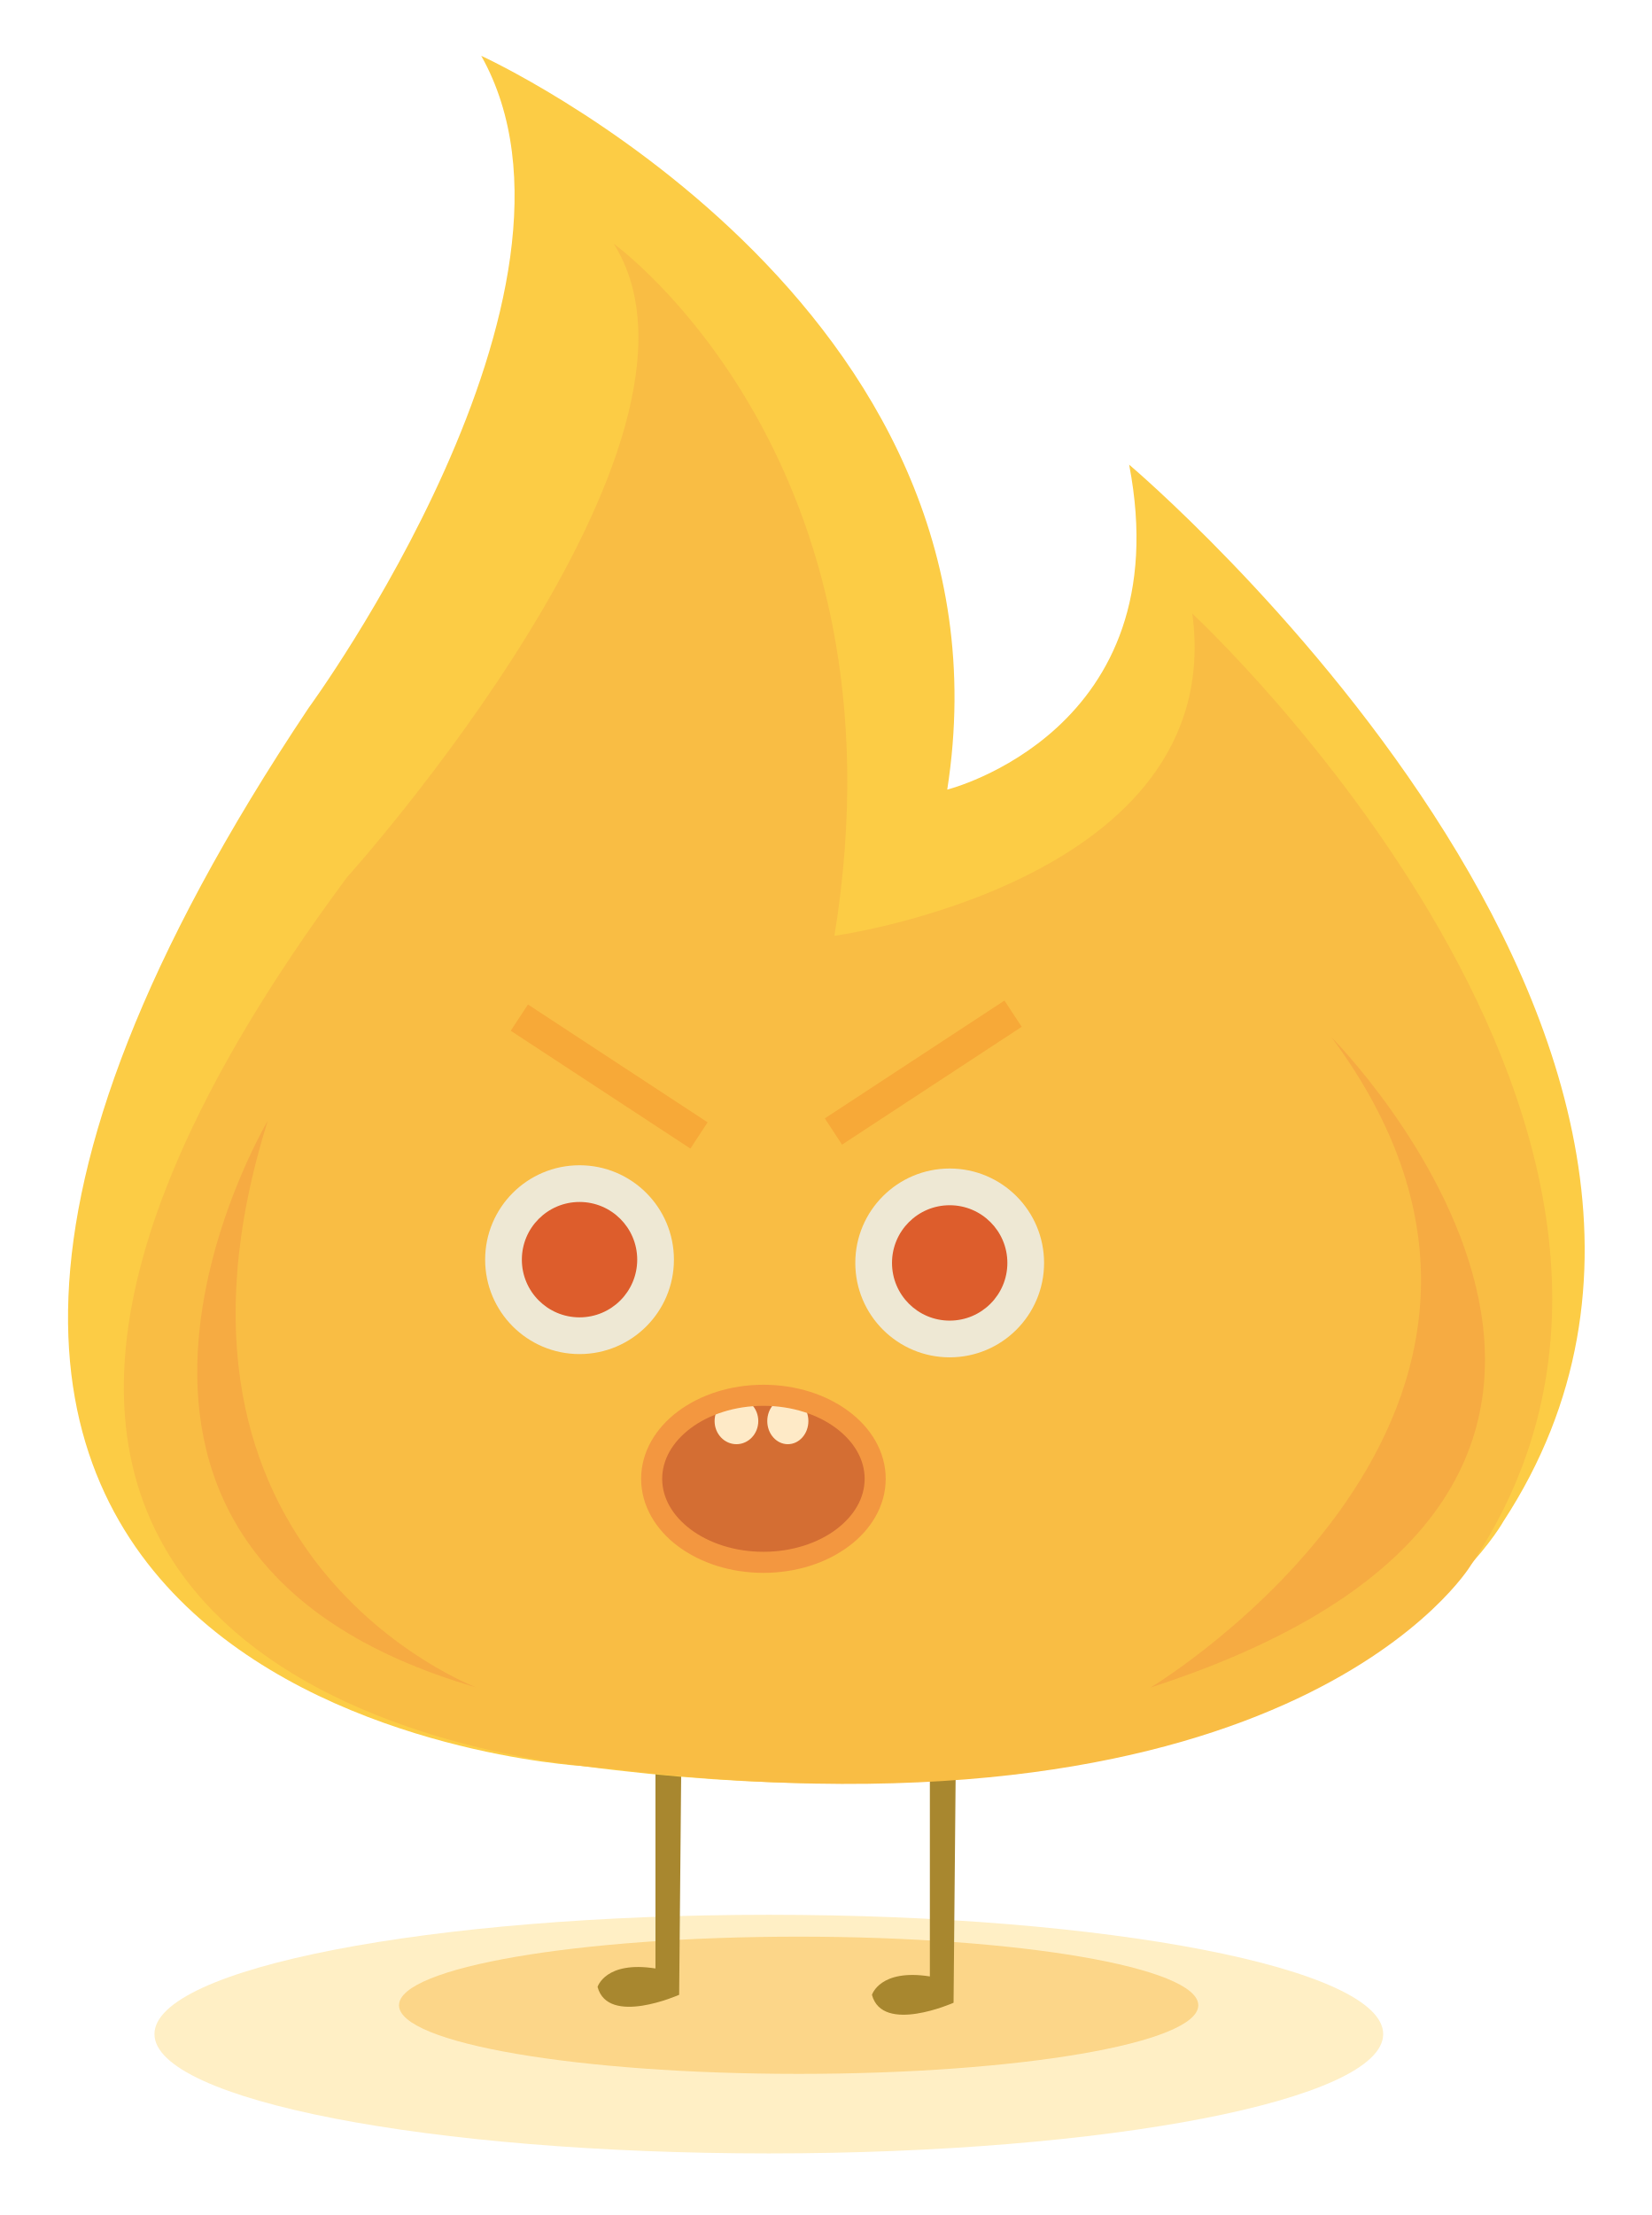
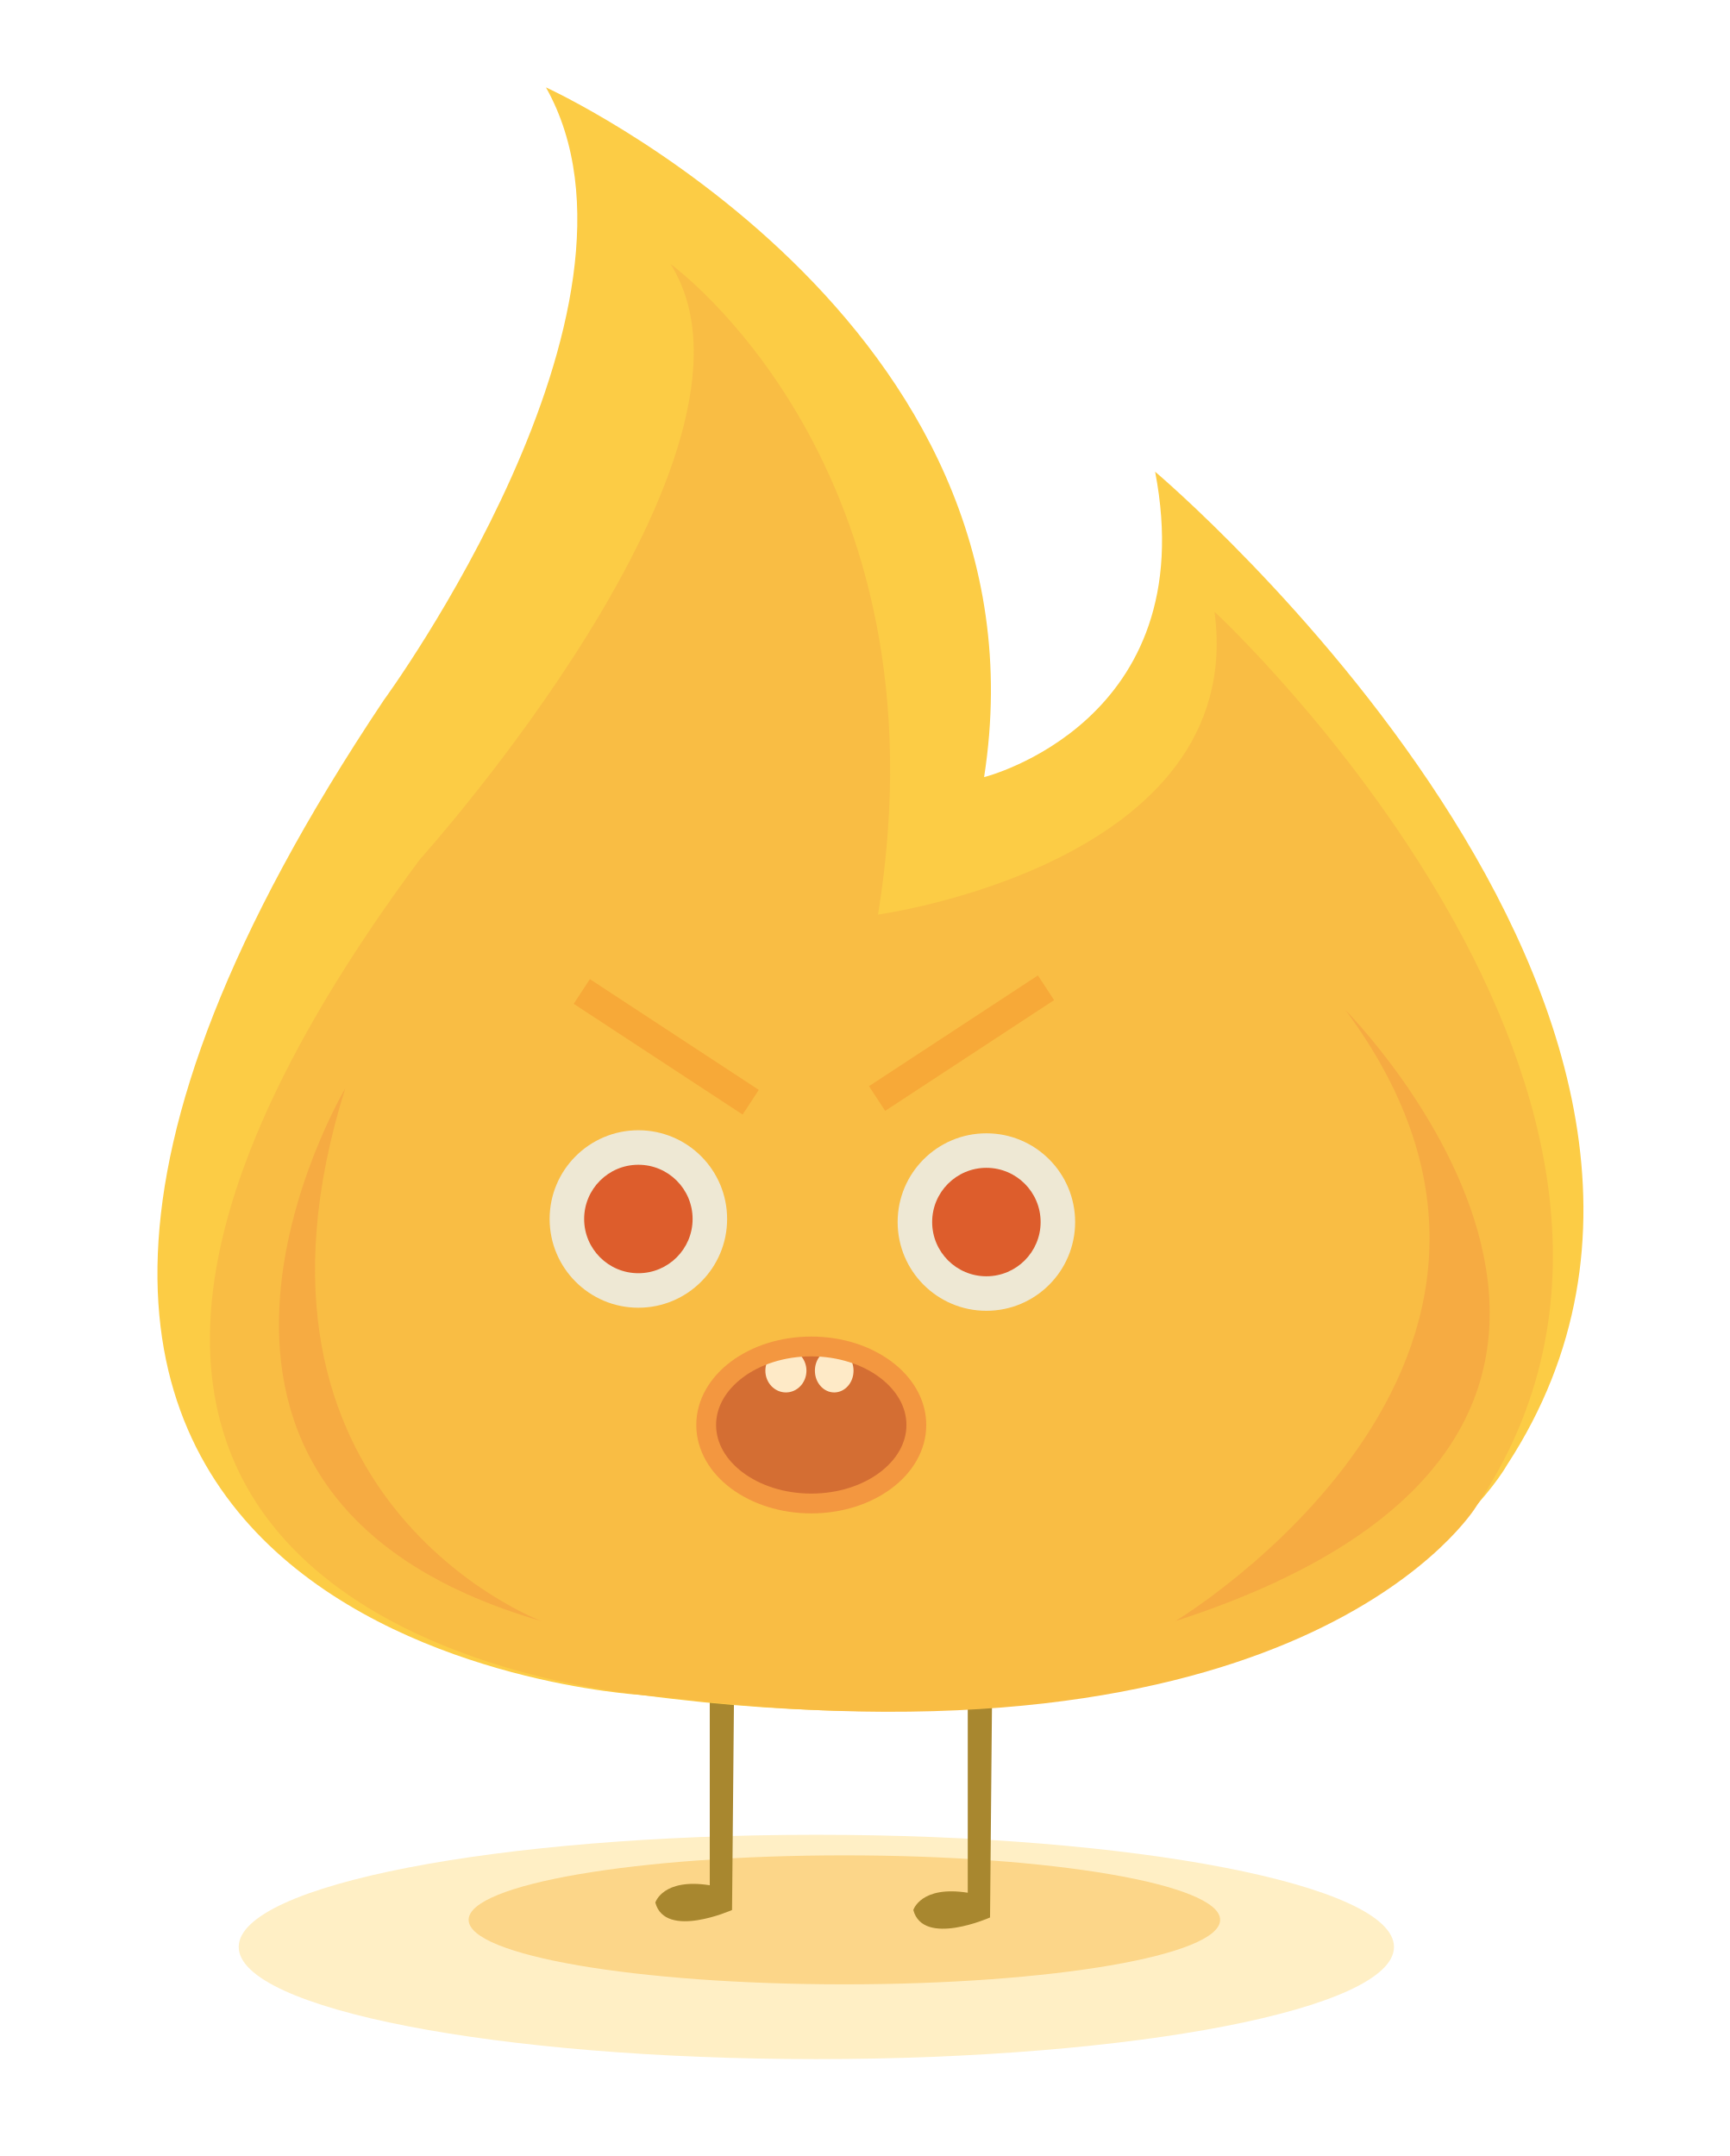
- <svg xmlns="http://www.w3.org/2000/svg" version="1.1" id="Layer_1" x="0px" y="0px" width="504.878px" height="676.829px" viewBox="0 0 504.878 676.829" enable-background="new 0 0 504.878 676.829" xml:space="preserve">
+ <svg xmlns="http://www.w3.org/2000/svg" version="1.1" id="Layer_1" x="0px" y="0px" width="562.195px" height="700.866px" viewBox="0 -80.134 562.195 700.866" enable-background="new 0 -80.134 562.195 700.866" xml:space="preserve">
  <g>
-     <ellipse fill="#FFEFC5" cx="234.981" cy="621.554" rx="187.773" ry="36.462" />
-     <ellipse fill="#FCD689" cx="244.096" cy="612.744" rx="122.145" ry="20.965" />
-     <path fill="#A8872F" d="M292.249,524.281l-0.805,87.694c0,0-21.723,9.655-24.939-2.413c0,0,2.412-8.045,17.698-5.631v-79.65   H292.249z" />
-     <path fill="#A8872F" d="M208.382,521.851l-0.805,87.693c0,0-21.722,9.656-24.939-2.412c0,0,2.413-8.045,17.697-5.632v-79.649   H208.382z" />
-     <path fill="#FCCC45" d="M177.771,539.622c0,0-288.39-16.711-83.402-323.37c0,0,93.212-127.196,52.714-199.198   c0,0,165.596,75.456,142.432,224.219c0,0,71.256-17.793,55.595-99.288c0,0,209.705,177.016,114.391,322.889   C459.499,464.875,401.98,569.249,177.771,539.622z" />
-     <path fill="#F9BD44" d="M185.541,540.355c0,0-270.42-15.173-79.435-272.351c0,0,119.719-132.807,81.474-193.533   c0,0,91.153,65.63,67.453,211.474c0,0,120.321-16.407,109.384-98.444c0,0,173.189,160.428,84.946,291.063   C449.363,478.564,395.844,566.144,185.541,540.355z" />
-     <circle fill="#EEE8D4" cx="177.127" cy="384.911" r="28.849" />
-     <circle fill="#DD5D2C" cx="177.127" cy="384.91" r="17.629" />
-     <circle fill="#EEE8D4" cx="290.26" cy="385.908" r="28.849" />
-     <circle fill="#DD5D2C" cx="290.26" cy="385.908" r="17.629" />
+     <ellipse fill="#FFEFC5" cx="265.371" cy="552.773" rx="187.771" ry="36.462" />
+     <ellipse fill="#FCD689" cx="274.486" cy="543.964" rx="122.144" ry="20.965" />
+     <path fill="#A8872F" d="M322.638,455.501l-0.806,87.693c0,0-21.723,9.654-24.938-2.414c0,0,2.412-8.045,17.697-5.631v-79.648   H322.638L322.638,455.501z" />
+     <path fill="#A8872F" d="M238.772,453.069l-0.805,87.693c0,0-21.722,9.656-24.939-2.412c0,0,2.413-8.045,17.697-5.631v-79.65   H238.772z" />
+     <path fill="#FCCC45" d="M208.161,470.841c0,0-288.39-16.711-83.402-323.368c0,0,93.212-127.196,52.714-199.198   c0,0,165.594,75.456,142.43,224.219c0,0,71.256-17.793,55.596-99.288c0,0,209.705,177.016,114.391,322.887   C489.888,396.095,432.368,500.468,208.161,470.841z" />
+     <path fill="#F9BD44" d="M215.931,471.575c0,0-270.42-15.174-79.435-272.351c0,0,119.72-132.807,81.474-193.533   c0,0,91.151,65.63,67.452,211.474c0,0,120.319-16.407,109.384-98.444c0,0,173.188,160.427,84.945,291.061   C479.751,409.784,426.231,497.362,215.931,471.575z" />
+     <circle fill="#EEE8D4" cx="207.517" cy="316.131" r="28.848" />
+     <circle fill="#DD5D2C" cx="207.517" cy="316.131" r="17.628" />
+     <circle fill="#EEE8D4" cx="320.647" cy="317.128" r="28.848" />
+     <circle fill="#DD5D2C" cx="320.647" cy="317.128" r="17.629" />
    <g>
-       <polygon fill="#F7A938" points="252.097,341.738 307.005,305.732 312.267,313.758 257.356,349.764 252.097,341.738   " />
+       <polygon fill="#F7A938" points="282.486,272.959 337.394,236.953 342.655,244.979 287.744,280.985   " />
    </g>
    <g>
-       <polygon fill="#F7A938" points="216.272,342.943 161.365,306.938 156.104,314.962 211.013,350.967 216.272,342.943   " />
+       <polygon fill="#F7A938" points="246.662,274.164 191.755,238.159 186.494,246.183 241.403,282.188   " />
    </g>
    <g>
-       <ellipse fill="#D46E33" cx="233.331" cy="451.897" rx="34.158" ry="27.091" />
-       <ellipse fill="#FEEAC7" cx="225.085" cy="434.229" rx="6.676" ry="7.067" />
-       <ellipse fill="#FEEAC7" cx="240.79" cy="434.229" rx="6.282" ry="7.067" />
+       <ellipse fill="#D46E33" cx="263.722" cy="383.116" rx="34.155" ry="27.092" />
+       <ellipse fill="#FEEAC7" cx="255.476" cy="365.448" rx="6.676" ry="7.066" />
+       <ellipse fill="#FEEAC7" cx="271.181" cy="365.448" rx="6.281" ry="7.066" />
      <g>
-         <path fill="#F39740" d="M207.249,472.497c-6.791-5.053-11.295-12.363-11.295-20.623l0,0c0-8.26,4.504-15.57,11.295-20.626l0,0     c6.814-5.081,15.998-8.107,26.082-8.114l0,0c10.082,0.007,19.266,3.033,26.079,8.114l0,0     c6.794,5.056,11.298,12.366,11.298,20.626l0,0c0,8.26-4.504,15.57-11.298,20.623l0,0c-6.813,5.081-15.997,8.11-26.079,8.116l0,0     C223.247,480.607,214.063,477.578,207.249,472.497L207.249,472.497z M255.556,467.341c5.57-4.183,8.711-9.633,8.713-15.467l0,0     c-0.002-5.835-3.143-11.284-8.713-15.467l0,0c-5.549-4.155-13.442-6.841-22.225-6.834l0,0c-8.782-0.007-16.68,2.679-22.229,6.834     l0,0c-5.568,4.183-8.709,9.632-8.711,15.467l0,0c0.002,5.834,3.143,11.284,8.711,15.467l0,0     c5.549,4.154,13.446,6.84,22.229,6.833l0,0C242.113,474.181,250.007,471.495,255.556,467.341L255.556,467.341z" />
+         <path fill="#F39740" d="M237.639,403.716c-6.791-5.053-11.295-12.363-11.295-20.623l0,0c0-8.26,4.504-15.57,11.295-20.625l0,0     c6.814-5.082,15.999-8.107,26.083-8.115l0,0c10.082,0.008,19.265,3.033,26.076,8.115l0,0     c6.795,5.055,11.299,12.365,11.299,20.625l0,0c0,8.26-4.504,15.57-11.299,20.623l0,0c-6.812,5.082-15.994,8.111-26.076,8.117l0,0     C253.638,411.827,244.453,408.798,237.639,403.716L237.639,403.716z M285.945,398.56c5.569-4.182,8.71-9.633,8.712-15.467l0,0     c-0.002-5.834-3.143-11.283-8.712-15.467l0,0c-5.548-4.154-13.44-6.84-22.224-6.834l0,0c-8.783-0.006-16.681,2.68-22.229,6.834     l0,0c-5.568,4.184-8.709,9.633-8.711,15.467l0,0c0.002,5.834,3.143,11.285,8.711,15.467l0,0     c5.549,4.154,13.446,6.84,22.229,6.834l0,0C272.503,405.399,280.397,402.714,285.945,398.56L285.945,398.56z" />
      </g>
    </g>
-     <path fill="#F6AB42" d="M81.845,342.461c0,0-78.391,131.953,63.807,173.188C145.651,515.649,39.914,476.063,81.845,342.461z" />
-     <path fill="#F6AB42" d="M406.943,316.938c0,0,136.095,136.715-55.289,198.712C351.654,515.649,492.003,431.396,406.943,316.938z" />
+     <path fill="#F6AB42" d="M112.235,273.682c0,0-78.391,131.952,63.807,173.186C176.041,446.868,70.304,407.282,112.235,273.682z" />
+     <path fill="#F6AB42" d="M437.331,248.159c0,0,136.096,136.713-55.289,198.711C382.042,446.868,522.392,362.616,437.331,248.159z" />
  </g>
</svg>
